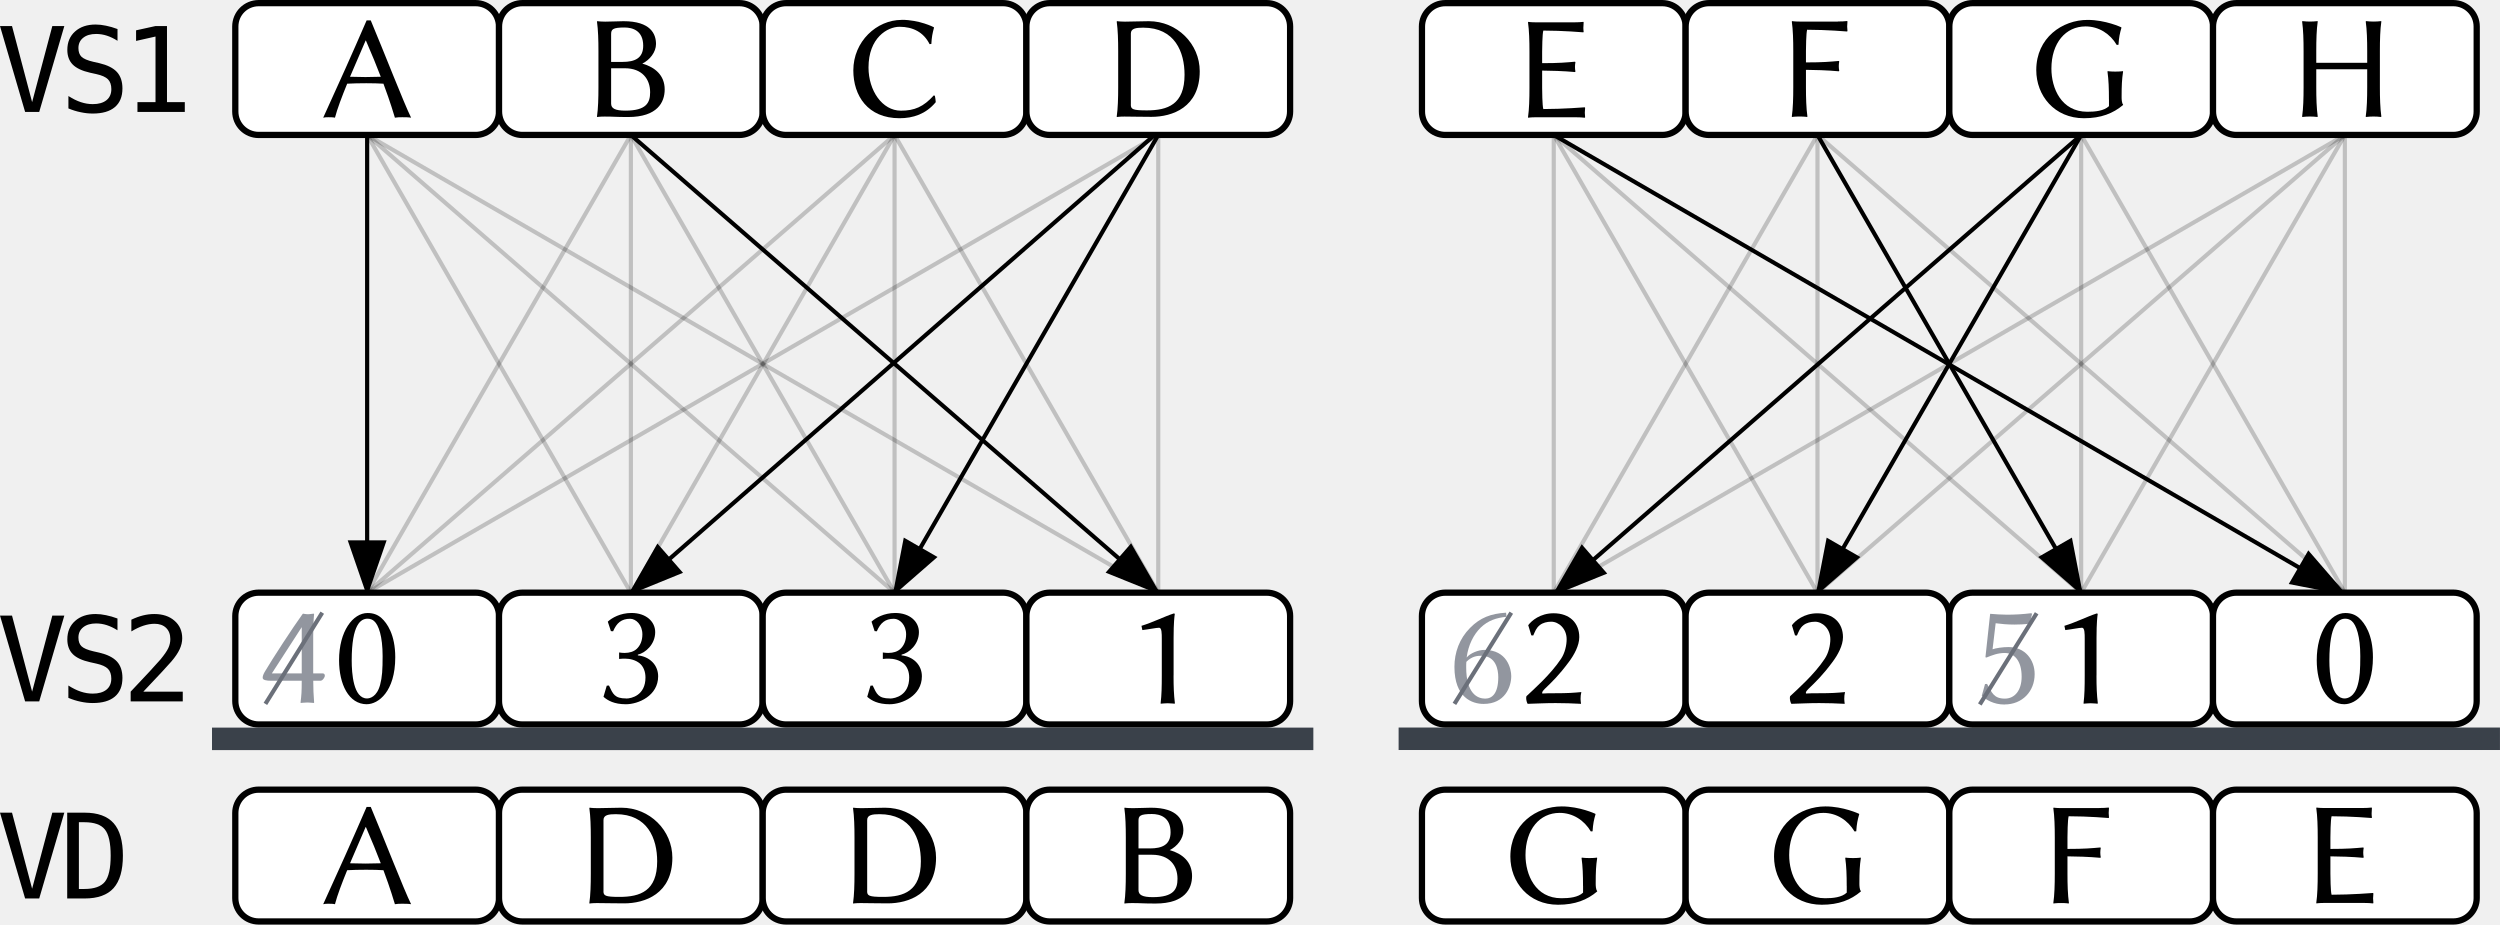
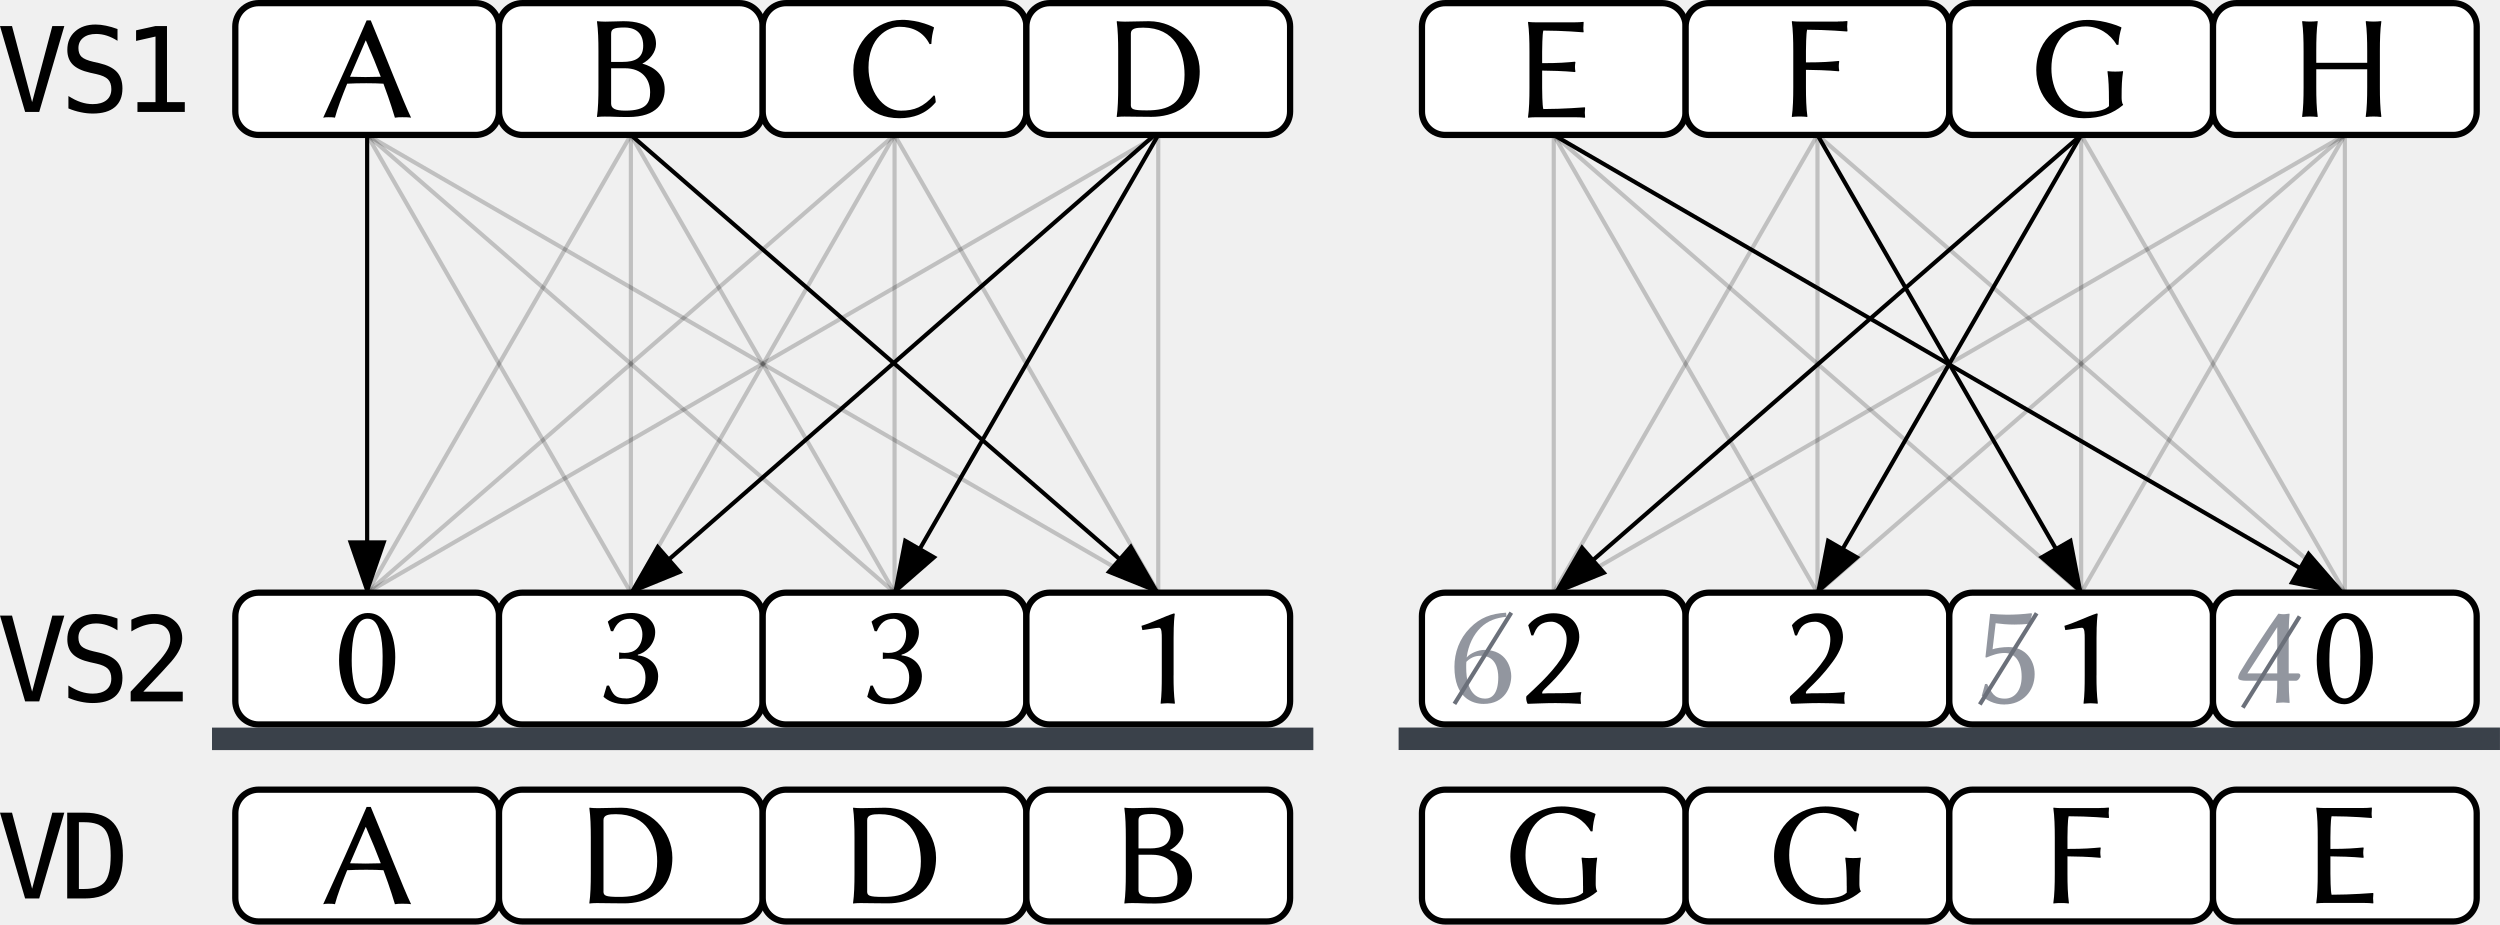
<svg xmlns="http://www.w3.org/2000/svg" width="59.929mm" height="22.165mm" viewBox="0 0 59.929 22.165" version="1.1" id="svg1" xml:space="preserve">
  <defs id="defs1" />
  <g id="g12-1" transform="translate(-69.60742,-84.53888)">
    <path id="rect325-5-0-8-3" style="fill:#ffffff;stroke:#000000;stroke-width:0.15" d="M 75.81,103.468 H 81.008 c 0.311,0 0.561,0.25 0.561,0.561 v 2.038 c 0,0.311 -0.25,0.561 -0.561,0.561 h -5.199 c -0.311,0 -0.561,-0.25 -0.561,-0.561 v -2.038 c 0,-0.311 0.25,-0.561 0.561,-0.561 z" />
    <path id="rect325-5-1-9-1-2" style="fill:#ffffff;stroke:#000000;stroke-width:0.15" d="m 82.131,103.468 h 5.199 c 0.311,0 0.561,0.25 0.561,0.561 v 2.038 c 0,0.311 -0.25,0.561 -0.561,0.561 h -5.199 c -0.311,0 -0.561,-0.25 -0.561,-0.561 v -2.038 c 0,-0.311 0.25,-0.561 0.561,-0.561 z" />
    <path id="rect325-5-1-7-4-6-1" style="fill:#ffffff;stroke:#000000;stroke-width:0.15" d="m 88.452,103.468 h 5.199 c 0.311,0 0.561,0.25 0.561,0.561 v 2.038 c 0,0.311 -0.25,0.561 -0.561,0.561 H 88.452 c -0.311,0 -0.561,-0.25 -0.561,-0.561 v -2.038 c 0,-0.311 0.25,-0.561 0.561,-0.561 z" />
    <path id="rect325-5-1-7-2-7-0-5" style="fill:#ffffff;stroke:#000000;stroke-width:0.15" d="m 94.773,103.468 h 5.199 c 0.311,0 0.561,0.25 0.561,0.561 v 2.038 c 0,0.311 -0.25,0.561 -0.561,0.561 h -5.199 c -0.311,0 -0.561,-0.25 -0.561,-0.561 v -2.038 c 0,-0.311 0.25,-0.561 0.561,-0.561 z" />
    <path style="font-size:3.528px;font-family:'Linux Biolinum';-inkscape-font-specification:'Linux Biolinum';text-align:center;text-anchor:middle;stroke-width:0.1" d="m 78.735,105.233 c -0.116,0.004 -0.265,0.007 -0.367,0.007 -0.102,0 -0.293,-0.004 -0.37,-0.007 l 0.374,-0.868 h 0.007 c 0.145,0.332 0.261,0.621 0.356,0.868 z m -0.804,0.166 c 0.088,-0.007 0.332,-0.011 0.455,-0.011 0.134,0 0.328,0.004 0.413,0.011 0.173,0.462 0.25,0.737 0.275,0.815 0.06,-0.011 0.116,-0.011 0.176,-0.011 0.06,0 0.152,0 0.212,0.011 -0.176,-0.356 -0.642,-1.559 -0.967,-2.332 h -0.099 c -0.339,0.783 -0.684,1.552 -1.041,2.332 0.042,-0.011 0.085,-0.011 0.123,-0.011 0.039,0 0.116,0 0.159,0.011 0.056,-0.215 0.166,-0.504 0.293,-0.815 z" id="text325-8-9-9" aria-label="A" />
    <path d="m 84.074,105.897 v -1.7 c 0,-0.123 0.123,-0.141 0.296,-0.141 0.762,0 0.991,0.586 0.991,1.129 0,0.713 -0.406,0.854 -0.903,0.854 -0.346,0 -0.385,-0.028 -0.385,-0.141 z m -0.152,-1.986 c -0.12,0 -0.18,-0.011 -0.18,-0.011 l -0.007,0.011 c 0.028,0.201 0.035,0.441 0.035,0.706 v 0.864 c 0,0.265 -0.007,0.515 -0.035,0.706 l 0.004,0.011 c 0,0 0.06,-0.011 0.183,-0.011 0.25,0 0.282,0.007 0.646,0.007 0.497,0 1.157,-0.226 1.157,-1.094 0,-0.656 -0.543,-1.199 -1.221,-1.199 -0.226,0 -0.356,0.011 -0.582,0.011 z" id="text326-5-89-1" style="font-size:3.528px;font-family:'Linux Biolinum';-inkscape-font-specification:'Linux Biolinum';text-align:center;text-anchor:middle;stroke-width:0.1" aria-label="D" />
    <path d="m 90.395,105.897 v -1.7 c 0,-0.123 0.123,-0.141 0.296,-0.141 0.762,0 0.991,0.586 0.991,1.129 0,0.713 -0.406,0.854 -0.903,0.854 -0.346,0 -0.385,-0.028 -0.385,-0.141 z m -0.152,-1.986 c -0.12,0 -0.18,-0.011 -0.18,-0.011 l -0.007,0.011 c 0.028,0.201 0.035,0.441 0.035,0.706 v 0.864 c 0,0.265 -0.007,0.515 -0.035,0.706 l 0.004,0.011 c 0,0 0.06,-0.011 0.183,-0.011 0.25,0 0.282,0.007 0.646,0.007 0.497,0 1.157,-0.226 1.157,-1.094 0,-0.656 -0.543,-1.199 -1.221,-1.199 -0.226,0 -0.356,0.011 -0.582,0.011 z" id="text327-20-0-9" style="font-size:3.528px;font-family:'Linux Biolinum';-inkscape-font-specification:'Linux Biolinum';text-align:center;text-anchor:middle;stroke-width:0.1" aria-label="D" />
    <path d="m 96.899,104.214 c 0,-0.116 0.035,-0.162 0.321,-0.162 0.198,0 0.448,0.078 0.448,0.437 0,0.3 -0.201,0.388 -0.494,0.388 H 96.899 Z m 0,0.815 h 0.328 c 0.413,0 0.607,0.258 0.607,0.575 0,0.247 -0.085,0.441 -0.593,0.441 -0.247,0 -0.342,-0.053 -0.342,-0.169 z m -0.152,-1.118 c -0.12,0 -0.18,-0.011 -0.18,-0.011 l -0.007,0.011 c 0.028,0.201 0.035,0.441 0.035,0.706 v 0.864 c 0,0.265 -0.007,0.515 -0.035,0.706 l 0.004,0.011 c 0,0 0.06,-0.011 0.183,-0.011 0.219,0 0.247,0.011 0.561,0.011 0.702,0 0.875,-0.356 0.875,-0.66 0,-0.339 -0.229,-0.533 -0.536,-0.621 0.18,-0.088 0.328,-0.275 0.328,-0.469 0,-0.236 -0.123,-0.547 -0.78,-0.547 -0.123,0 -0.272,0.011 -0.448,0.011 z" id="text328-6-7-0" style="font-size:3.528px;font-family:'Linux Biolinum';-inkscape-font-specification:'Linux Biolinum';text-align:center;text-anchor:middle;stroke-width:0.1" aria-label="B" />
    <path id="rect325-5-8-6-2-5" style="fill:#ffffff;stroke:#000000;stroke-width:0.15" d="m 104.255,103.468 h 5.199 c 0.311,0 0.561,0.25 0.561,0.561 v 2.038 c 0,0.311 -0.25,0.561 -0.561,0.561 h -5.199 c -0.311,0 -0.561,-0.25 -0.561,-0.561 v -2.038 c 0,-0.311 0.25,-0.561 0.561,-0.561 z" />
    <path id="rect325-5-1-6-1-1-8" style="fill:#ffffff;stroke:#000000;stroke-width:0.15" d="m 110.576,103.468 h 5.199 c 0.311,0 0.561,0.25 0.561,0.561 v 2.038 c 0,0.311 -0.25,0.561 -0.561,0.561 h -5.199 c -0.311,0 -0.561,-0.25 -0.561,-0.561 v -2.038 c 0,-0.311 0.25,-0.561 0.561,-0.561 z" />
    <path id="rect325-5-1-7-5-89-4-7" style="fill:#ffffff;stroke:#000000;stroke-width:0.15" d="m 116.897,103.468 h 5.199 c 0.311,0 0.561,0.25 0.561,0.561 v 2.038 c 0,0.311 -0.25,0.561 -0.561,0.561 h -5.199 c -0.311,0 -0.561,-0.25 -0.561,-0.561 v -2.038 c 0,-0.311 0.25,-0.561 0.561,-0.561 z" />
    <path id="rect325-5-1-7-2-0-84-8-0" style="fill:#ffffff;stroke:#000000;stroke-width:0.15" d="m 123.218,103.468 h 5.199 c 0.311,0 0.561,0.25 0.561,0.561 v 2.038 c 0,0.311 -0.25,0.561 -0.561,0.561 h -5.199 c -0.311,0 -0.561,-0.25 -0.561,-0.561 v -2.038 c 0,-0.311 0.25,-0.561 0.561,-0.561 z" />
    <path style="font-size:3.528px;font-family:'Linux Biolinum';-inkscape-font-specification:'Linux Biolinum';text-align:center;text-anchor:middle;stroke-width:0.1" d="m 107.556,105.778 v 0.159 c -0.12,0.113 -0.328,0.134 -0.519,0.134 -0.628,0 -0.861,-0.568 -0.861,-1.034 0,-0.617 0.342,-1.012 0.818,-1.012 0.318,0 0.589,0.176 0.748,0.445 l 0.042,-0.004 c 0.011,-0.18 0.032,-0.275 0.071,-0.409 l -0.007,-0.011 c 0,0 -0.374,-0.176 -0.804,-0.176 -0.607,0 -1.231,0.427 -1.231,1.203 0,0.61 0.434,1.154 1.143,1.154 0.409,0 0.699,-0.116 0.938,-0.318 v -0.011 c -0.032,-0.035 -0.035,-0.131 -0.035,-0.169 v -0.021 c 0,-0.265 0.007,-0.413 0.035,-0.6 l -0.004,-0.011 c 0,0 -0.06,0.011 -0.183,0.011 -0.12,0 -0.18,-0.011 -0.18,-0.011 l -0.007,0.011 c 0.028,0.201 0.035,0.406 0.035,0.67 z" id="text325-2-1-6-4" aria-label="G" />
    <path d="m 113.877,105.778 v 0.159 c -0.12,0.113 -0.328,0.134 -0.519,0.134 -0.628,0 -0.861,-0.568 -0.861,-1.034 0,-0.617 0.342,-1.012 0.818,-1.012 0.318,0 0.589,0.176 0.748,0.445 l 0.042,-0.004 c 0.011,-0.18 0.032,-0.275 0.071,-0.409 l -0.007,-0.011 c 0,0 -0.374,-0.176 -0.804,-0.176 -0.607,0 -1.231,0.427 -1.231,1.203 0,0.61 0.434,1.154 1.143,1.154 0.409,0 0.699,-0.116 0.938,-0.318 v -0.011 c -0.032,-0.035 -0.035,-0.131 -0.035,-0.169 v -0.021 c 0,-0.265 0.007,-0.413 0.035,-0.6 l -0.004,-0.011 c 0,0 -0.06,0.011 -0.183,0.011 -0.12,0 -0.18,-0.011 -0.18,-0.011 l -0.007,0.011 c 0.028,0.201 0.035,0.406 0.035,0.67 z" id="text326-6-3-6-0" style="font-size:3.528px;font-family:'Linux Biolinum';-inkscape-font-specification:'Linux Biolinum';text-align:center;text-anchor:middle;stroke-width:0.1" aria-label="G" />
    <path d="m 119.933,103.91 h -0.917 c -0.12,0 -0.18,-0.011 -0.18,-0.011 l -0.007,0.011 c 0.028,0.201 0.035,0.441 0.035,0.706 v 0.864 c 0,0.265 -0.007,0.515 -0.035,0.706 l 0.004,0.011 c 0,0 0.06,-0.011 0.183,-0.011 0.12,0 0.18,0.011 0.18,0.011 l 0.007,-0.011 c -0.028,-0.201 -0.035,-0.441 -0.035,-0.706 v -0.413 c 0.169,0 0.543,0.011 0.787,0.035 l 0.011,-0.011 c -0.007,-0.032 -0.011,-0.081 -0.011,-0.113 0,-0.032 0.004,-0.081 0.011,-0.113 l -0.011,-0.011 c -0.208,0.018 -0.37,0.035 -0.787,0.035 v -0.275 c 0,-0.06 0.004,-0.423 0.028,-0.508 0.473,0 0.96,0.042 0.96,0.042 l 0.007,-0.014 c -0.004,-0.028 -0.007,-0.074 -0.007,-0.106 0,-0.028 0.004,-0.071 0.007,-0.12 l -0.007,-0.011 c -0.056,0.007 -0.138,0.011 -0.222,0.011 z" id="text327-2-8-9-2" style="font-size:3.528px;font-family:'Linux Biolinum';-inkscape-font-specification:'Linux Biolinum';text-align:center;text-anchor:middle;stroke-width:0.1" aria-label="F" />
    <path style="font-size:3.528px;font-family:'Linux Biolinum';-inkscape-font-specification:'Linux Biolinum';text-align:center;text-anchor:middle;stroke-width:0.1" d="m 125.471,105.48 v -0.413 c 0.169,0 0.543,0.011 0.787,0.035 l 0.011,-0.011 c -0.007,-0.032 -0.011,-0.081 -0.011,-0.113 0,-0.032 0.004,-0.081 0.011,-0.113 l -0.011,-0.011 c -0.208,0.018 -0.37,0.035 -0.787,0.035 v -0.275 c 0,-0.06 0.004,-0.423 0.028,-0.508 0.473,0 0.96,0.042 0.96,0.042 l 0.007,-0.014 c -0.004,-0.028 -0.007,-0.06 -0.007,-0.092 0,-0.028 0.004,-0.085 0.007,-0.134 l -0.007,-0.011 c -0.056,0.007 -0.138,0.011 -0.212,0.011 h -0.928 c -0.12,0 -0.18,-0.011 -0.18,-0.011 l -0.007,0.011 c 0.028,0.201 0.035,0.441 0.035,0.706 v 0.864 c 0,0.265 -0.007,0.515 -0.035,0.706 l 0.004,0.011 c 0,0 0.06,-0.011 0.183,-0.011 h 0.963 c 0.074,0 0.155,0.004 0.212,0.011 l 0.007,-0.011 c -0.004,-0.049 -0.007,-0.074 -0.007,-0.109 0,-0.035 0.004,-0.088 0.007,-0.116 l -0.007,-0.014 c 0,0 -0.522,0.042 -0.995,0.042 -0.025,-0.085 -0.028,-0.448 -0.028,-0.508 z" id="text328-8-0-3-6" aria-label="E" />
  </g>
  <path d="m 8.801,3.236 6.321,10.971" stroke="#000000" fill="none" id="path476-0" style="stroke:#000000;stroke-width:0.1;stroke-dasharray:none;stroke-opacity:0.2" />
  <path d="M 15.123,3.236 V 14.207" stroke="#000000" fill="none" id="path477-4" style="stroke:#000000;stroke-width:0.1;stroke-dasharray:none;stroke-opacity:0.2" />
  <path d="M 27.765,3.236 8.801,14.207" stroke="#000000" fill="none" id="path479-2" style="stroke:#000000;stroke-width:0.1;stroke-dasharray:none;stroke-opacity:0.2" />
  <path d="M 21.444,3.236 8.801,14.207" stroke="#000000" fill="none" id="path480-2" style="stroke:#000000;stroke-width:0.1;stroke-dasharray:none;stroke-opacity:0.2" />
  <path d="M 15.123,3.236 8.801,14.207" stroke="#000000" fill="none" id="path481-2" style="stroke:#000000;stroke-width:0.1;stroke-dasharray:none;stroke-opacity:0.2" />
  <path d="M 8.801,3.236 21.444,14.207" stroke="#000000" fill="none" id="path482-0" style="stroke:#000000;stroke-width:0.1;stroke-dasharray:none;stroke-opacity:0.2" />
  <path d="m 15.123,3.236 6.321,10.971" stroke="#000000" fill="none" id="path483-5" style="stroke:#000000;stroke-width:0.1;stroke-dasharray:none;stroke-opacity:0.2" />
  <path d="M 21.444,3.236 V 14.207" stroke="#000000" fill="none" id="path484-5" style="stroke:#000000;stroke-width:0.1;stroke-dasharray:none;stroke-opacity:0.2" />
  <path d="M 21.444,3.236 15.132,14.237" stroke="#000000" fill="none" id="path484-9-2" style="stroke:#000000;stroke-width:0.1;stroke-dasharray:none;stroke-opacity:0.2" />
  <path d="m 21.444,3.236 6.321,10.971" stroke="#000000" fill="none" id="path485-9" style="stroke:#000000;stroke-width:0.1;stroke-dasharray:none;stroke-opacity:0.2" />
  <path d="M 27.765,3.236 V 14.207" stroke="#000000" fill="none" id="path486-0" style="stroke:#000000;stroke-width:0.1;stroke-dasharray:none;stroke-opacity:0.2" />
  <path d="M 37.246,3.236 V 14.207" stroke="#000000" fill="none" id="path488-2" style="stroke:#000000;stroke-width:0.1;stroke-dasharray:none;stroke-opacity:0.2" />
  <path d="m 37.246,3.236 6.321,10.971" stroke="#000000" fill="none" id="path489-8" style="stroke:#000000;stroke-width:0.1;stroke-dasharray:none;stroke-opacity:0.2" />
  <path d="M 43.568,3.236 V 14.207" stroke="#000000" fill="none" id="path492-3" style="stroke:#000000;stroke-width:0.1;stroke-dasharray:none;stroke-opacity:0.2" />
  <path d="m 43.568,3.236 -6.321,10.971" stroke="#000000" fill="none" id="path493-8" style="stroke:#000000;stroke-width:0.1;stroke-dasharray:none;stroke-opacity:0.2" />
  <path d="M 49.889,3.236 V 14.207" stroke="#000000" fill="none" id="path494-0" style="stroke:#000000;stroke-width:0.1;stroke-dasharray:none;stroke-opacity:0.2" />
  <path d="m 49.889,3.236 6.321,10.971" stroke="#000000" fill="none" id="path495-4" style="stroke:#000000;stroke-width:0.1;stroke-dasharray:none;stroke-opacity:0.2" />
  <path d="M 56.21,3.236 V 14.207" stroke="#000000" fill="none" id="path496-0" style="stroke:#000000;stroke-width:0.1;stroke-dasharray:none;stroke-opacity:0.2" />
  <path d="m 56.21,3.236 -6.321,10.971" stroke="#000000" fill="none" id="path497-9" style="stroke:#000000;stroke-width:0.1;stroke-dasharray:none;stroke-opacity:0.2" />
  <path d="M 8.801,3.236 27.765,14.207" stroke="#000000" fill="none" id="path487-1" style="stroke:#000000;stroke-width:0.1;stroke-dasharray:none;stroke-opacity:0.2" />
  <path d="m 37.246,3.236 12.642,10.971" stroke="#000000" fill="none" id="path490-9" style="stroke:#000000;stroke-width:0.1;stroke-dasharray:none;stroke-opacity:0.2" />
  <path d="m 43.568,3.236 12.642,10.971" stroke="#000000" fill="none" id="path491-6" style="stroke:#000000;stroke-width:0.1;stroke-dasharray:none;stroke-opacity:0.2" />
  <path d="m 56.21,3.236 -12.642,10.971" stroke="#000000" fill="none" id="path498-2" style="stroke:#000000;stroke-width:0.1;stroke-dasharray:none;stroke-opacity:0.2" />
  <path d="m 56.21,3.236 -18.963,10.971" stroke="#000000" fill="none" id="path499-5" style="stroke:#000000;stroke-width:0.1;stroke-dasharray:none;stroke-opacity:0.2" />
  <path style="font-size:2.822px;line-height:1;font-family:monospace;-inkscape-font-specification:monospace;letter-spacing:-0.198px;stroke-width:0.3;stroke-linejoin:round;stroke-dashoffset:3.711" d="M 0.77,16.58 1.254,14.757 h 0.288 L 0.94,16.814 H 0.602 L 9e-6,14.757 H 0.288 Z m 2.046,-1.753 v 0.282 q -0.127,-0.081 -0.255,-0.123 -0.127,-0.041 -0.256,-0.041 -0.197,0 -0.311,0.092 -0.114,0.091 -0.114,0.247 0,0.136 0.074,0.208 0.076,0.072 0.281,0.12 l 0.146,0.033 q 0.289,0.068 0.422,0.212 0.132,0.145 0.132,0.394 0,0.294 -0.182,0.448 -0.182,0.154 -0.529,0.154 -0.145,0 -0.291,-0.032 -0.146,-0.03 -0.294,-0.092 v -0.296 q 0.158,0.101 0.299,0.147 0.142,0.047 0.285,0.047 0.211,0 0.328,-0.094 0.117,-0.095 0.117,-0.265 0,-0.154 -0.081,-0.236 -0.08,-0.081 -0.28,-0.125 L 2.159,15.874 Q 1.873,15.81 1.743,15.679 1.614,15.548 1.614,15.327 q 0,-0.276 0.185,-0.441 0.186,-0.167 0.493,-0.167 0.119,0 0.249,0.028 0.131,0.026 0.276,0.08 z m 0.62,1.753 h 0.945 v 0.234 H 3.132 v -0.234 q 0.258,-0.271 0.451,-0.48 0.193,-0.208 0.266,-0.294 0.138,-0.168 0.186,-0.271 0.048,-0.105 0.048,-0.214 0,-0.172 -0.102,-0.27 -0.101,-0.098 -0.277,-0.098 -0.125,0 -0.263,0.045 -0.138,0.045 -0.292,0.138 v -0.281 q 0.142,-0.068 0.278,-0.102 0.138,-0.034 0.271,-0.034 0.302,0 0.485,0.161 0.185,0.16 0.185,0.42 0,0.132 -0.062,0.265 -0.061,0.132 -0.198,0.292 -0.077,0.09 -0.225,0.248 -0.146,0.158 -0.446,0.474 z" id="text3-0-6-4" aria-label="VS2" />
  <path d="m 0.77,21.304 0.484,-1.823 h 0.288 L 0.94,21.538 H 0.602 L 9e-6,19.481 H 0.288 Z m 1.253,0.006 q 0.351,0 0.491,-0.172 0.139,-0.174 0.139,-0.626 0,-0.456 -0.139,-0.628 Q 2.376,19.71 2.023,19.71 H 1.891 v 1.6 z m 0.005,-1.829 q 0.471,0 0.695,0.251 0.223,0.251 0.223,0.78 0,0.526 -0.223,0.777 -0.223,0.249 -0.695,0.249 H 1.611 v -2.057 z" id="text4-8-0-9" style="font-size:2.822px;line-height:1;font-family:monospace;-inkscape-font-specification:monospace;letter-spacing:-0.198px;stroke-width:0.3;stroke-linejoin:round;stroke-dashoffset:3.711" aria-label="VD" />
  <path d="M 8.801,3.236 V 14.207" stroke="#000000" fill="none" id="path38-9-5-5-7-17-3" style="stroke:#000000;stroke-width:0.1;stroke-dasharray:none;stroke-opacity:1" />
  <path style="fill:#000000;fill-opacity:1;stroke:none;stroke-width:0.3;stroke-linejoin:round;stroke-dashoffset:3.711;stroke-opacity:1" d="m 8.335,12.952 h 0.933 l -0.437,1.267 h -0.059 z" id="path3-27-6" />
  <path d="M 15.123,3.236 27.755,14.198" stroke="#000000" fill="none" id="path38-9-5-5-7-22-2-0" style="stroke:#000000;stroke-width:0.1;stroke-dasharray:none;stroke-opacity:1" />
  <path style="fill:#000000;fill-opacity:1;stroke:none;stroke-width:0.3;stroke-linejoin:round;stroke-dashoffset:3.711;stroke-opacity:1" d="m 26.503,13.727 0.612,-0.704 0.67,1.161 -0.039,0.045 z" id="path3-8-26-5" />
  <path d="M 27.765,3.236 21.444,14.207" stroke="#000000" fill="none" id="path38-9-5-5-7-2-1-0" style="stroke:#000000;stroke-width:0.1;stroke-dasharray:none;stroke-opacity:1" />
  <path style="fill:#000000;fill-opacity:1;stroke:none;stroke-width:0.3;stroke-linejoin:round;stroke-dashoffset:3.711;stroke-opacity:1" d="m 21.665,12.887 0.808,0.465 -1.01,0.881 -0.052,-0.03 z" id="path3-3-0-2" />
  <path d="M 27.747,3.175 15.123,14.207" stroke="#000000" fill="none" id="path38-9-5-5-7-8-6-9" style="stroke:#000000;stroke-width:0.1;stroke-dasharray:none;stroke-opacity:1" />
  <path style="fill:#000000;fill-opacity:1;stroke:none;stroke-width:0.3;stroke-linejoin:round;stroke-dashoffset:3.711;stroke-opacity:1" d="m 15.759,13.029 0.614,0.702 -1.241,0.506 -0.039,-0.045 z" id="path3-7-1-4" />
  <g id="g10-3" transform="translate(-69.60742,-84.53888)">
    <path id="rect325-5-86-5" style="fill:#ffffff;stroke:#000000;stroke-width:0.15" d="M 75.81,84.614 H 81.008 c 0.311,0 0.561,0.25 0.561,0.561 v 2.038 c 0,0.311 -0.25,0.561 -0.561,0.561 h -5.199 c -0.311,0 -0.561,-0.25 -0.561,-0.561 V 85.175 c 0,-0.311 0.25,-0.561 0.561,-0.561 z" />
    <path id="rect325-5-1-98-1" style="fill:#ffffff;stroke:#000000;stroke-width:0.15" d="m 82.131,84.614 h 5.199 c 0.311,0 0.561,0.25 0.561,0.561 v 2.038 c 0,0.311 -0.25,0.561 -0.561,0.561 h -5.199 c -0.311,0 -0.561,-0.25 -0.561,-0.561 V 85.175 c 0,-0.311 0.25,-0.561 0.561,-0.561 z" />
    <path id="rect325-5-1-7-6-7" style="fill:#ffffff;stroke:#000000;stroke-width:0.15" d="m 88.452,84.614 h 5.199 c 0.311,0 0.561,0.25 0.561,0.561 v 2.038 c 0,0.311 -0.25,0.561 -0.561,0.561 H 88.452 c -0.311,0 -0.561,-0.25 -0.561,-0.561 V 85.175 c 0,-0.311 0.25,-0.561 0.561,-0.561 z" />
    <path id="rect325-5-1-7-2-6-4" style="fill:#ffffff;stroke:#000000;stroke-width:0.15" d="m 94.773,84.614 h 5.199 c 0.311,0 0.561,0.25 0.561,0.561 v 2.038 c 0,0.311 -0.25,0.561 -0.561,0.561 h -5.199 c -0.311,0 -0.561,-0.25 -0.561,-0.561 V 85.175 c 0,-0.311 0.25,-0.561 0.561,-0.561 z" />
    <path id="rect325-5-8-0-3" style="fill:#ffffff;stroke:#000000;stroke-width:0.15" d="m 104.255,84.614 h 5.199 c 0.311,0 0.561,0.25 0.561,0.561 v 2.038 c 0,0.311 -0.25,0.561 -0.561,0.561 h -5.199 c -0.311,0 -0.561,-0.25 -0.561,-0.561 V 85.175 c 0,-0.311 0.25,-0.561 0.561,-0.561 z" />
    <path id="rect325-5-1-6-2-1" style="fill:#ffffff;stroke:#000000;stroke-width:0.15" d="m 110.576,84.614 h 5.199 c 0.311,0 0.561,0.25 0.561,0.561 v 2.038 c 0,0.311 -0.25,0.561 -0.561,0.561 h -5.199 c -0.311,0 -0.561,-0.25 -0.561,-0.561 V 85.175 c 0,-0.311 0.25,-0.561 0.561,-0.561 z" />
    <path id="rect325-5-1-7-5-0-4" style="fill:#ffffff;stroke:#000000;stroke-width:0.15" d="m 116.897,84.614 h 5.199 c 0.311,0 0.561,0.25 0.561,0.561 v 2.038 c 0,0.311 -0.25,0.561 -0.561,0.561 h -5.199 c -0.311,0 -0.561,-0.25 -0.561,-0.561 V 85.175 c 0,-0.311 0.25,-0.561 0.561,-0.561 z" />
    <path id="rect325-5-1-7-2-0-89-6" style="fill:#ffffff;stroke:#000000;stroke-width:0.15" d="m 123.218,84.614 h 5.199 c 0.311,0 0.561,0.25 0.561,0.561 v 2.038 c 0,0.311 -0.25,0.561 -0.561,0.561 h -5.199 c -0.311,0 -0.561,-0.25 -0.561,-0.561 V 85.175 c 0,-0.311 0.25,-0.561 0.561,-0.561 z" />
    <path style="font-size:3.528px;font-family:'Linux Biolinum';-inkscape-font-specification:'Linux Biolinum';text-align:center;text-anchor:middle;stroke-width:0.1" d="m 106.575,86.644 v -0.413 c 0.169,0 0.543,0.011 0.787,0.035 l 0.011,-0.011 c -0.007,-0.032 -0.011,-0.081 -0.011,-0.113 0,-0.032 0.004,-0.081 0.011,-0.113 l -0.011,-0.011 c -0.208,0.018 -0.37,0.035 -0.787,0.035 V 85.78 c 0,-0.06 0.004,-0.423 0.028,-0.508 0.473,0 0.96,0.042 0.96,0.042 l 0.007,-0.014 c -0.004,-0.028 -0.007,-0.06 -0.007,-0.092 0,-0.028 0.004,-0.085 0.007,-0.134 l -0.007,-0.011 c -0.056,0.007 -0.138,0.011 -0.212,0.011 h -0.928 c -0.12,0 -0.18,-0.011 -0.18,-0.011 l -0.007,0.011 c 0.028,0.201 0.035,0.441 0.035,0.706 v 0.864 c 0,0.265 -0.007,0.515 -0.035,0.706 l 0.004,0.011 c 0,0 0.06,-0.011 0.183,-0.011 h 0.963 c 0.074,0 0.155,0.004 0.212,0.011 l 0.007,-0.011 c -0.004,-0.049 -0.007,-0.074 -0.007,-0.109 0,-0.035 0.004,-0.088 0.007,-0.116 l -0.007,-0.014 c 0,0 -0.522,0.042 -0.995,0.042 -0.025,-0.085 -0.028,-0.448 -0.028,-0.508 z" id="text325-2-28-9" aria-label="E" />
    <path d="m 113.664,85.056 h -0.917 c -0.12,0 -0.18,-0.011 -0.18,-0.011 l -0.007,0.011 c 0.028,0.201 0.035,0.441 0.035,0.706 v 0.864 c 0,0.265 -0.007,0.515 -0.035,0.706 l 0.004,0.011 c 0,0 0.06,-0.011 0.183,-0.011 0.12,0 0.18,0.011 0.18,0.011 l 0.007,-0.011 c -0.028,-0.201 -0.035,-0.441 -0.035,-0.706 v -0.413 c 0.169,0 0.543,0.011 0.787,0.035 l 0.011,-0.011 c -0.007,-0.032 -0.011,-0.081 -0.011,-0.113 0,-0.032 0.004,-0.081 0.011,-0.113 l -0.011,-0.011 c -0.208,0.018 -0.37,0.035 -0.787,0.035 v -0.275 c 0,-0.06 0.004,-0.423 0.028,-0.508 0.473,0 0.96,0.042 0.96,0.042 l 0.007,-0.014 c -0.004,-0.028 -0.007,-0.074 -0.007,-0.106 0,-0.028 0.004,-0.071 0.007,-0.12 l -0.007,-0.011 c -0.056,0.007 -0.138,0.011 -0.222,0.011 z" id="text326-6-05-2" style="font-size:3.528px;font-family:'Linux Biolinum';-inkscape-font-specification:'Linux Biolinum';text-align:center;text-anchor:middle;stroke-width:0.1" aria-label="F" />
    <path d="m 120.163,86.925 v 0.159 c -0.12,0.113 -0.328,0.134 -0.519,0.134 -0.628,0 -0.861,-0.568 -0.861,-1.034 0,-0.617 0.342,-1.012 0.818,-1.012 0.318,0 0.589,0.176 0.748,0.444 l 0.042,-0.004 c 0.011,-0.18 0.032,-0.275 0.071,-0.409 l -0.007,-0.011 c 0,0 -0.374,-0.176 -0.804,-0.176 -0.607,0 -1.231,0.427 -1.231,1.203 0,0.61 0.434,1.154 1.143,1.154 0.409,0 0.699,-0.116 0.938,-0.317 v -0.011 c -0.032,-0.035 -0.035,-0.131 -0.035,-0.169 v -0.021 c 0,-0.265 0.007,-0.413 0.035,-0.6 l -0.004,-0.011 c 0,0 -0.06,0.011 -0.183,0.011 -0.12,0 -0.18,-0.011 -0.18,-0.011 l -0.007,0.011 c 0.028,0.201 0.035,0.406 0.035,0.67 z" id="text327-2-2-6" style="font-size:3.528px;font-family:'Linux Biolinum';-inkscape-font-specification:'Linux Biolinum';text-align:center;text-anchor:middle;stroke-width:0.1" aria-label="G" />
    <path style="font-size:3.528px;font-family:'Linux Biolinum';-inkscape-font-specification:'Linux Biolinum';text-align:center;text-anchor:middle;stroke-width:0.1" d="m 126.353,85.762 v 0.282 h -1.221 v -0.282 c 0,-0.265 0.007,-0.519 0.035,-0.706 l -0.004,-0.011 c -0.042,0.007 -0.141,0.011 -0.183,0.011 -0.042,0 -0.138,-0.004 -0.18,-0.011 l -0.007,0.011 c 0.028,0.201 0.035,0.441 0.035,0.706 v 0.864 c 0,0.265 -0.007,0.515 -0.035,0.706 l 0.004,0.011 c 0.042,-0.007 0.141,-0.011 0.183,-0.011 0.042,0 0.138,0.004 0.18,0.011 l 0.007,-0.011 c -0.028,-0.201 -0.035,-0.441 -0.035,-0.706 v -0.427 h 1.221 v 0.427 c 0,0.265 -0.007,0.515 -0.035,0.706 l 0.004,0.011 c 0.042,-0.007 0.141,-0.011 0.183,-0.011 0.042,0 0.138,0.004 0.18,0.011 l 0.007,-0.011 c -0.028,-0.201 -0.035,-0.441 -0.035,-0.706 v -0.864 c 0,-0.265 0.007,-0.519 0.035,-0.706 l -0.004,-0.011 c -0.042,0.007 -0.141,0.011 -0.183,0.011 -0.042,0 -0.138,-0.004 -0.18,-0.011 l -0.007,0.011 c 0.028,0.201 0.035,0.441 0.035,0.706 z" id="text328-8-6-1" aria-label="H" />
    <path style="font-size:3.528px;font-family:'Linux Biolinum';-inkscape-font-specification:'Linux Biolinum';text-align:center;text-anchor:middle;stroke-width:0.1" d="m 78.735,86.379 c -0.116,0.004 -0.265,0.007 -0.367,0.007 -0.102,0 -0.293,-0.004 -0.37,-0.007 l 0.374,-0.868 h 0.007 c 0.145,0.332 0.261,0.621 0.356,0.868 z m -0.804,0.166 c 0.088,-0.007 0.332,-0.011 0.455,-0.011 0.134,0 0.328,0.004 0.413,0.011 0.173,0.462 0.25,0.737 0.275,0.815 0.06,-0.011 0.116,-0.011 0.176,-0.011 0.06,0 0.152,0 0.212,0.011 -0.176,-0.356 -0.642,-1.559 -0.967,-2.332 h -0.099 c -0.339,0.783 -0.684,1.552 -1.041,2.332 0.042,-0.011 0.085,-0.011 0.123,-0.011 0.039,0 0.116,0 0.159,0.011 0.056,-0.215 0.166,-0.504 0.293,-0.815 z" id="text325-6-8-8" aria-label="A" />
    <path d="m 84.257,85.36 c 0,-0.116 0.035,-0.162 0.321,-0.162 0.198,0 0.448,0.078 0.448,0.437 0,0.3 -0.201,0.388 -0.494,0.388 h -0.275 z m 0,0.815 h 0.328 c 0.413,0 0.607,0.258 0.607,0.575 0,0.247 -0.085,0.441 -0.593,0.441 -0.247,0 -0.342,-0.053 -0.342,-0.169 z m -0.152,-1.118 c -0.12,0 -0.18,-0.011 -0.18,-0.011 l -0.007,0.011 c 0.028,0.201 0.035,0.441 0.035,0.706 v 0.864 c 0,0.265 -0.007,0.515 -0.035,0.706 l 0.004,0.011 c 0,0 0.06,-0.011 0.183,-0.011 0.219,0 0.247,0.011 0.561,0.011 0.702,0 0.875,-0.356 0.875,-0.66 0,-0.339 -0.229,-0.533 -0.536,-0.621 0.18,-0.088 0.328,-0.275 0.328,-0.469 0,-0.236 -0.123,-0.547 -0.78,-0.547 -0.123,0 -0.272,0.011 -0.448,0.011 z" id="text326-8-4-9" style="font-size:3.528px;font-family:'Linux Biolinum';-inkscape-font-specification:'Linux Biolinum';text-align:center;text-anchor:middle;stroke-width:0.1" aria-label="B" />
    <path d="m 91.22,85.016 c -0.596,0 -1.157,0.515 -1.157,1.21 0,0.61 0.349,1.147 1.108,1.147 0.325,0 0.631,-0.099 0.868,-0.385 -0.004,-0.042 -0.011,-0.12 -0.021,-0.152 l -0.025,-0.011 c -0.25,0.275 -0.462,0.367 -0.79,0.367 -0.448,0 -0.776,-0.483 -0.776,-1.034 0,-0.716 0.455,-0.977 0.744,-0.977 0.317,0 0.575,0.127 0.72,0.416 l 0.042,-0.004 c 0.011,-0.18 0.025,-0.24 0.064,-0.392 l -0.007,-0.011 c 0,0 -0.339,-0.176 -0.769,-0.176 z" id="text327-3-14-8" style="font-size:3.528px;font-family:'Linux Biolinum';-inkscape-font-specification:'Linux Biolinum';text-align:center;text-anchor:middle;stroke-width:0.1" aria-label="C" />
    <path d="m 96.716,87.043 v -1.7 c 0,-0.123 0.123,-0.141 0.296,-0.141 0.762,0 0.991,0.586 0.991,1.129 0,0.713 -0.406,0.854 -0.903,0.854 -0.346,0 -0.385,-0.028 -0.385,-0.141 z m -0.152,-1.986 c -0.12,0 -0.18,-0.011 -0.18,-0.011 l -0.007,0.011 c 0.028,0.201 0.035,0.441 0.035,0.706 v 0.864 c 0,0.265 -0.007,0.515 -0.035,0.706 l 0.004,0.011 c 0,0 0.06,-0.011 0.183,-0.011 0.25,0 0.282,0.007 0.646,0.007 0.497,0 1.157,-0.226 1.157,-1.094 0,-0.656 -0.543,-1.199 -1.221,-1.199 -0.226,0 -0.356,0.011 -0.582,0.011 z" id="text328-4-2-8" style="font-size:3.528px;font-family:'Linux Biolinum';-inkscape-font-specification:'Linux Biolinum';text-align:center;text-anchor:middle;stroke-width:0.1" aria-label="D" />
  </g>
  <path d="m 49.889,3.236 -6.322,10.972" stroke="#000000" fill="none" id="path38-9-5-5-7-3-3-0-8" style="stroke:#000000;stroke-width:0.1;stroke-dasharray:none;stroke-opacity:1" />
  <path style="fill:#000000;fill-opacity:1;stroke:none;stroke-width:0.3;stroke-linejoin:round;stroke-dashoffset:3.711;stroke-opacity:1" d="m 43.788,12.888 0.808,0.465 -1.01,0.881 -0.052,-0.03 z" id="path3-74-6-9-3" />
  <path d="M 49.889,3.236 37.275,14.22" stroke="#000000" fill="none" id="path38-9-5-5-7-3-9-6-8" style="stroke:#000000;stroke-width:0.1;stroke-dasharray:none;stroke-opacity:1" />
  <path style="fill:#000000;fill-opacity:1;stroke:none;stroke-width:0.3;stroke-linejoin:round;stroke-dashoffset:3.711;stroke-opacity:1" d="m 37.916,13.046 0.612,0.704 -1.243,0.502 -0.039,-0.045 z" id="path3-74-7-3-3" />
  <path d="m 43.568,3.236 6.321,10.971" stroke="#000000" fill="none" id="path38-9-5-5-7-3-94-8-3" style="stroke:#000000;stroke-width:0.1;stroke-dasharray:none;stroke-opacity:1" />
  <path d="m 37.246,3.236 18.937,10.99" stroke="#000000" fill="none" id="path38-9-5-5-7-3-39-5-3" style="stroke:#000000;stroke-width:0.1;stroke-dasharray:none;stroke-opacity:1" />
  <path style="fill:#000000;fill-opacity:1;stroke:none;stroke-width:0.3;stroke-linejoin:round;stroke-dashoffset:3.711;stroke-opacity:1" d="m 54.865,14 0.468,-0.807 0.877,1.013 -0.03,0.051 z" id="path3-74-0-6-8" />
  <path style="fill:#000000;fill-opacity:1;stroke:none;stroke-width:0.3;stroke-linejoin:round;stroke-dashoffset:3.711;stroke-opacity:1" d="m 48.859,13.352 0.808,-0.465 0.254,1.316 -0.052,0.03 z" id="path3-74-8-1-0" />
  <path id="rect325-5-8-3-34-7" style="fill:#ffffff;stroke:#000000;stroke-width:0.15" d="m 6.202,14.207 h 5.199 c 0.311,0 0.561,0.25 0.561,0.561 V 16.806 c 0,0.311 -0.25,0.561 -0.561,0.561 H 6.202 c -0.311,0 -0.561,-0.25 -0.561,-0.561 v -2.038 c 0,-0.311 0.25,-0.561 0.561,-0.561 z" />
  <path id="rect325-5-1-6-7-1-6" style="fill:#ffffff;stroke:#000000;stroke-width:0.15" d="m 12.523,14.207 h 5.199 c 0.311,0 0.561,0.25 0.561,0.561 V 16.806 c 0,0.311 -0.25,0.561 -0.561,0.561 h -5.199 c -0.311,0 -0.561,-0.25 -0.561,-0.561 v -2.038 c 0,-0.311 0.25,-0.561 0.561,-0.561 z" />
  <path id="rect325-5-1-7-5-8-5-8" style="fill:#ffffff;stroke:#000000;stroke-width:0.15" d="m 18.844,14.207 h 5.199 c 0.311,0 0.561,0.25 0.561,0.561 V 16.806 c 0,0.311 -0.25,0.561 -0.561,0.561 h -5.199 c -0.311,0 -0.561,-0.25 -0.561,-0.561 v -2.038 c 0,-0.311 0.25,-0.561 0.561,-0.561 z" />
  <path id="rect325-5-1-7-2-0-8-23-9" style="fill:#ffffff;stroke:#000000;stroke-width:0.15" d="m 25.166,14.207 h 5.199 c 0.311,0 0.561,0.25 0.561,0.561 V 16.806 c 0,0.311 -0.25,0.561 -0.561,0.561 h -5.199 c -0.311,0 -0.561,-0.25 -0.561,-0.561 v -2.038 c 0,-0.311 0.25,-0.561 0.561,-0.561 z" />
  <path style="font-size:3.528px;font-family:'Linux Biolinum';-inkscape-font-specification:'Linux Biolinum';text-align:center;text-anchor:middle;stroke-width:0.1" d="m 8.812,14.831 c 0.06,0 0.116,0.021 0.155,0.056 0.109,0.092 0.205,0.367 0.205,0.84 0,0.325 -0.011,0.508 -0.06,0.688 -0.078,0.293 -0.25,0.328 -0.314,0.328 -0.328,0 -0.367,-0.603 -0.367,-0.91 0,-0.871 0.219,-1.002 0.381,-1.002 z m -0.018,2.05 c 0.272,0 0.681,-0.3 0.681,-1.125 0,-0.55 -0.201,-0.822 -0.328,-0.938 -0.095,-0.088 -0.208,-0.123 -0.335,-0.123 -0.353,0 -0.684,0.437 -0.684,1.132 0,0.572 0.229,1.055 0.667,1.055 z" id="text325-2-2-1-0" aria-label="0" />
  <path d="m 15.011,16.743 c -0.279,0 -0.317,-0.106 -0.413,-0.31 l -0.053,0.004 -0.078,0.265 0.011,0.011 c 0.092,0.078 0.243,0.169 0.526,0.169 0.3,0 0.773,-0.205 0.773,-0.67 0,-0.279 -0.215,-0.476 -0.487,-0.501 v -0.018 c 0.183,-0.042 0.416,-0.247 0.416,-0.54 0,-0.254 -0.219,-0.459 -0.568,-0.459 -0.272,0 -0.469,0.12 -0.557,0.198 l -0.011,0.011 0.074,0.226 0.053,0.004 c 0.085,-0.198 0.198,-0.3 0.409,-0.3 0.138,0 0.293,0.145 0.293,0.374 0,0.155 -0.053,0.268 -0.134,0.346 -0.071,0.067 -0.173,0.099 -0.293,0.099 -0.042,0 -0.081,-0.004 -0.131,-0.011 v 0.155 c 0.042,-0.007 0.116,-0.007 0.148,-0.007 0.113,0 0.247,0.032 0.346,0.113 0.092,0.078 0.138,0.201 0.138,0.339 0,0.427 -0.335,0.504 -0.462,0.504 z" id="text326-6-1-8-8" style="font-size:3.528px;font-family:'Linux Biolinum';-inkscape-font-specification:'Linux Biolinum';text-align:center;text-anchor:middle;stroke-width:0.1" aria-label="3" />
  <path d="m 21.333,16.743 c -0.279,0 -0.317,-0.106 -0.413,-0.31 l -0.053,0.004 -0.078,0.265 0.011,0.011 c 0.092,0.078 0.243,0.169 0.526,0.169 0.3,0 0.773,-0.205 0.773,-0.67 0,-0.279 -0.215,-0.476 -0.487,-0.501 v -0.018 c 0.183,-0.042 0.416,-0.247 0.416,-0.54 0,-0.254 -0.219,-0.459 -0.568,-0.459 -0.272,0 -0.469,0.12 -0.557,0.198 l -0.011,0.011 0.074,0.226 0.053,0.004 c 0.085,-0.198 0.198,-0.3 0.409,-0.3 0.138,0 0.293,0.145 0.293,0.374 0,0.155 -0.053,0.268 -0.134,0.346 -0.071,0.067 -0.173,0.099 -0.293,0.099 -0.042,0 -0.081,-0.004 -0.131,-0.011 v 0.155 c 0.042,-0.007 0.116,-0.007 0.148,-0.007 0.113,0 0.247,0.032 0.346,0.113 0.092,0.078 0.138,0.201 0.138,0.339 0,0.427 -0.335,0.504 -0.462,0.504 z" id="text327-2-5-7-9" style="font-size:3.528px;font-family:'Linux Biolinum';-inkscape-font-specification:'Linux Biolinum';text-align:center;text-anchor:middle;stroke-width:0.1" aria-label="3" />
  <path d="m 28.133,16.191 v -0.896 c 0,-0.381 0.021,-0.522 0.028,-0.571 0,-0.018 -0.011,-0.018 -0.025,-0.018 -0.229,0.074 -0.497,0.212 -0.773,0.296 l 0.021,0.102 c 0.159,-0.018 0.332,-0.056 0.402,-0.056 0.064,0 0.064,0.141 0.064,0.268 v 0.875 c 0,0.275 -0.004,0.466 -0.028,0.667 l 0.004,0.011 c 0,0 0.099,-0.011 0.162,-0.011 0.071,0 0.169,0.011 0.169,0.011 l 0.007,-0.011 c -0.025,-0.212 -0.032,-0.388 -0.032,-0.667 z" id="text328-8-8-2-3" style="font-size:3.528px;font-family:'Linux Biolinum';-inkscape-font-specification:'Linux Biolinum';text-align:center;text-anchor:middle;stroke-width:0.1" aria-label="1" />
  <path id="rect339-51-3" style="fill:#3a414a;stroke-width:0.75" d="m 5.082,17.442 h 26.401 v 0.539 H 5.082 Z" />
  <path id="rect339-3-5-7" style="fill:#3a414a;stroke-width:0.75" d="m 33.527,17.44 h 26.401 v 0.539 h -26.401 z" />
  <path id="rect325-5-8-3-4-9-3" style="fill:#ffffff;stroke:#000000;stroke-width:0.15" d="m 34.647,14.207 h 5.199 c 0.311,0 0.561,0.25 0.561,0.561 V 16.806 c 0,0.311 -0.25,0.561 -0.561,0.561 h -5.199 c -0.311,0 -0.561,-0.25 -0.561,-0.561 v -2.038 c 0,-0.311 0.25,-0.561 0.561,-0.561 z" />
  <path id="rect325-5-1-6-7-2-4-2" style="fill:#ffffff;stroke:#000000;stroke-width:0.15" d="m 40.968,14.207 h 5.199 c 0.311,0 0.561,0.25 0.561,0.561 V 16.806 c 0,0.311 -0.25,0.561 -0.561,0.561 h -5.199 c -0.311,0 -0.561,-0.25 -0.561,-0.561 v -2.038 c 0,-0.311 0.25,-0.561 0.561,-0.561 z" />
  <path id="rect325-5-1-7-5-8-0-60-6" style="fill:#ffffff;stroke:#000000;stroke-width:0.15" d="m 47.289,14.207 h 5.199 c 0.311,0 0.561,0.25 0.561,0.561 V 16.806 c 0,0.311 -0.25,0.561 -0.561,0.561 h -5.199 c -0.311,0 -0.561,-0.25 -0.561,-0.561 v -2.038 c 0,-0.311 0.25,-0.561 0.561,-0.561 z" />
  <path id="rect325-5-1-7-2-0-8-9-3-5" style="fill:#ffffff;stroke:#000000;stroke-width:0.15" d="m 53.61,14.207 h 5.199 c 0.311,0 0.561,0.25 0.561,0.561 V 16.806 c 0,0.311 -0.25,0.561 -0.561,0.561 h -5.199 c -0.311,0 -0.561,-0.25 -0.561,-0.561 v -2.038 c 0,-0.311 0.25,-0.561 0.561,-0.561 z" />
  <path style="font-size:3.528px;font-family:'Linux Biolinum';-inkscape-font-specification:'Linux Biolinum';text-align:center;text-anchor:middle;stroke-width:0.1" d="m 37.185,14.903 c 0.183,0 0.37,0.169 0.37,0.42 0,0.145 -0.042,0.332 -0.134,0.469 -0.25,0.377 -0.656,0.734 -0.829,0.896 -0.004,0.014 -0.007,0.028 -0.007,0.046 0,0.053 0.018,0.109 0.035,0.138 0.261,-0.007 0.413,-0.018 0.67,-0.018 0.254,0 0.36,0.007 0.61,0.018 -0.004,-0.035 -0.011,-0.078 -0.011,-0.116 0,-0.056 0.004,-0.109 0.018,-0.166 -0.198,0.018 -0.307,0.028 -0.646,0.028 -0.123,0 -0.191,0 -0.289,0.007 0,-0.004 -0.004,-0.011 -0.004,-0.018 0,-0.032 0.039,-0.067 0.064,-0.095 0.173,-0.166 0.339,-0.325 0.572,-0.639 0.131,-0.173 0.254,-0.399 0.254,-0.6 0,-0.335 -0.226,-0.572 -0.617,-0.572 -0.321,0 -0.529,0.18 -0.607,0.286 l 0.074,0.243 0.046,0.004 c 0.049,-0.106 0.067,-0.176 0.159,-0.25 0.071,-0.056 0.173,-0.081 0.272,-0.081 z" id="text325-2-2-7-6-2" aria-label="2" />
  <path d="m 43.506,14.903 c 0.183,0 0.37,0.169 0.37,0.42 0,0.145 -0.042,0.332 -0.134,0.469 -0.25,0.377 -0.656,0.734 -0.829,0.896 -0.004,0.014 -0.007,0.028 -0.007,0.046 0,0.053 0.018,0.109 0.035,0.138 0.261,-0.007 0.413,-0.018 0.67,-0.018 0.254,0 0.36,0.007 0.61,0.018 -0.004,-0.035 -0.011,-0.078 -0.011,-0.116 0,-0.056 0.004,-0.109 0.018,-0.166 -0.198,0.018 -0.307,0.028 -0.646,0.028 -0.123,0 -0.191,0 -0.289,0.007 0,-0.004 -0.004,-0.011 -0.004,-0.018 0,-0.032 0.039,-0.067 0.064,-0.095 0.173,-0.166 0.339,-0.325 0.572,-0.639 0.131,-0.173 0.254,-0.399 0.254,-0.6 0,-0.335 -0.226,-0.571 -0.617,-0.571 -0.321,0 -0.529,0.18 -0.607,0.286 l 0.074,0.243 0.046,0.004 c 0.049,-0.106 0.067,-0.176 0.159,-0.25 0.071,-0.056 0.173,-0.081 0.272,-0.081 z" id="text326-6-1-7-45-5" style="font-size:3.528px;font-family:'Linux Biolinum';-inkscape-font-specification:'Linux Biolinum';text-align:center;text-anchor:middle;stroke-width:0.1" aria-label="2" />
  <path d="m 50.257,16.191 v -0.896 c 0,-0.381 0.021,-0.522 0.028,-0.571 0,-0.018 -0.011,-0.018 -0.025,-0.018 -0.229,0.074 -0.497,0.212 -0.773,0.296 l 0.021,0.102 c 0.159,-0.018 0.332,-0.056 0.402,-0.056 0.064,0 0.064,0.141 0.064,0.268 v 0.875 c 0,0.275 -0.004,0.466 -0.028,0.667 l 0.004,0.011 c 0,0 0.099,-0.011 0.162,-0.011 0.07,0 0.169,0.011 0.169,0.011 l 0.007,-0.011 c -0.025,-0.212 -0.032,-0.388 -0.032,-0.667 z" id="text327-2-5-6-8-7" style="font-size:3.528px;font-family:'Linux Biolinum';-inkscape-font-specification:'Linux Biolinum';text-align:center;text-anchor:middle;stroke-width:0.1" aria-label="1" />
  <path d="m 56.22,14.831 c 0.06,0 0.116,0.021 0.155,0.056 0.109,0.092 0.205,0.367 0.205,0.84 0,0.325 -0.011,0.508 -0.06,0.688 -0.078,0.293 -0.25,0.328 -0.314,0.328 -0.328,0 -0.367,-0.603 -0.367,-0.91 0,-0.871 0.219,-1.002 0.381,-1.002 z m -0.018,2.05 c 0.272,0 0.681,-0.3 0.681,-1.125 0,-0.55 -0.201,-0.822 -0.328,-0.938 -0.095,-0.088 -0.208,-0.123 -0.335,-0.123 -0.353,0 -0.684,0.437 -0.684,1.132 0,0.572 0.229,1.055 0.667,1.055 z" id="text328-8-8-1-2-6" style="font-size:3.528px;font-family:'Linux Biolinum';-inkscape-font-specification:'Linux Biolinum';text-align:center;text-anchor:middle;stroke-width:0.1" aria-label="0" />
  <path d="m 48.054,16.887 c 0.42,0 0.72,-0.31 0.72,-0.727 0,-0.342 -0.229,-0.649 -0.624,-0.649 -0.145,0 -0.307,0.025 -0.385,0.053 l 0.074,-0.624 c 0.131,0.018 0.282,0.032 0.448,0.032 0.106,0 0.226,-0.004 0.37,-0.021 l 0.056,-0.24 -0.025,-0.011 c -0.201,0.025 -0.392,0.035 -0.579,0.035 -0.131,0 -0.282,-0.011 -0.402,-0.021 l -0.113,1.041 0.025,0.007 c 0.138,-0.056 0.272,-0.109 0.437,-0.109 0.229,0 0.406,0.183 0.406,0.568 0,0.325 -0.162,0.526 -0.402,0.526 -0.265,0 -0.31,-0.141 -0.427,-0.353 l -0.049,0.004 -0.078,0.282 0.014,0.011 c 0.088,0.078 0.265,0.198 0.533,0.198 z" id="text327-2-5-6-2-6-8-0" style="font-size:3.528px;font-family:'Linux Biolinum';-inkscape-font-specification:'Linux Biolinum';text-align:center;text-anchor:middle;fill:#92969f;stroke-width:0.1" aria-label="5" />
  <path d="m 35.151,15.865 c 0.138,-0.141 0.279,-0.145 0.356,-0.145 0.356,0 0.409,0.339 0.409,0.512 0,0.388 -0.145,0.515 -0.314,0.515 -0.187,0 -0.455,-0.123 -0.455,-0.751 0,-0.035 0,-0.095 0.004,-0.131 z m 0.963,-1.079 -0.011,-0.099 c -0.363,0.021 -0.621,0.12 -0.861,0.363 -0.258,0.258 -0.377,0.593 -0.377,0.935 0,0.741 0.427,0.889 0.699,0.889 0.515,0 0.663,-0.413 0.663,-0.667 0,-0.169 -0.095,-0.628 -0.646,-0.628 -0.141,0 -0.339,0.078 -0.423,0.183 0.039,-0.3 0.166,-0.55 0.335,-0.716 0.18,-0.173 0.377,-0.236 0.621,-0.261 z" id="text326-6-1-7-4-8-2-3-8" style="font-size:3.528px;font-family:'Linux Biolinum';-inkscape-font-specification:'Linux Biolinum';text-align:center;text-anchor:middle;fill:#92969f;stroke-width:0.1" aria-label="6" />
  <path d="m 34.865,16.873 1.363,-2.186" stroke="#000000" fill="none" id="path488-5-6" style="stroke:#6b707a;stroke-width:0.1;stroke-dasharray:none;stroke-opacity:1" />
  <path d="m 47.459,16.887 1.363,-2.186" stroke="#000000" fill="none" id="path488-5-4-2-7" style="stroke:#6b707a;stroke-width:0.1;stroke-dasharray:none;stroke-opacity:1" />
-   <path d="m 7.233,16.318 c 0,0.272 -0.007,0.342 -0.028,0.522 l 0.004,0.011 c 0,0 0.109,-0.011 0.166,-0.011 0.056,0 0.116,0.011 0.148,0.011 0.004,0 0.007,-0.007 0.007,-0.011 -0.014,-0.205 -0.021,-0.318 -0.021,-0.522 h 0.176 c 0.049,0 0.102,-0.081 0.102,-0.12 0,-0.032 -0.018,-0.056 -0.053,-0.056 h -0.226 v -0.896 c 0,-0.116 0.004,-0.36 0.021,-0.522 0,-0.007 -0.004,-0.014 -0.007,-0.014 -0.032,0 -0.085,0.014 -0.138,0.014 -0.056,0 -0.12,-0.014 -0.12,-0.014 0,0 -0.014,0.011 -0.014,0.014 -0.215,0.296 -0.723,1.072 -0.907,1.386 -0.035,0.064 -0.046,0.102 -0.046,0.138 0,0.053 0.081,0.071 0.208,0.071 z m 0,-1.284 v 1.108 h -0.716 z" id="text328-8-8-1-8-4-2-0-3" style="font-size:3.528px;font-family:'Linux Biolinum';-inkscape-font-specification:'Linux Biolinum';text-align:center;text-anchor:middle;fill:#92969f;stroke-width:0.1" aria-label="4" />
-   <path d="m 6.362,16.873 1.363,-2.186" stroke="#000000" fill="none" id="path488-5-4-2-8-9-5" style="stroke:#6b707a;stroke-width:0.1;stroke-dasharray:none;stroke-opacity:1" />
+   <path d="m 54.589,16.318 c 0,0.272 -0.007,0.342 -0.028,0.522 l 0.004,0.011 c 0,0 0.109,-0.011 0.166,-0.011 0.056,0 0.116,0.011 0.148,0.011 0.004,0 0.007,-0.007 0.007,-0.011 -0.014,-0.205 -0.021,-0.318 -0.021,-0.522 h 0.176 c 0.049,0 0.102,-0.081 0.102,-0.12 0,-0.032 -0.018,-0.056 -0.053,-0.056 h -0.226 v -0.896 c 0,-0.116 0.004,-0.36 0.021,-0.522 0,-0.007 -0.004,-0.014 -0.007,-0.014 -0.032,0 -0.085,0.014 -0.138,0.014 -0.056,0 -0.12,-0.014 -0.12,-0.014 0,0 -0.014,0.011 -0.014,0.014 -0.215,0.296 -0.723,1.072 -0.907,1.386 -0.035,0.064 -0.046,0.102 -0.046,0.138 0,0.053 0.081,0.071 0.208,0.071 z m 0,-1.284 v 1.108 h -0.716 z" id="text328-8-8-1-8-4-2-0-3" style="font-size:3.528px;font-family:'Linux Biolinum';-inkscape-font-specification:'Linux Biolinum';text-align:center;text-anchor:middle;fill:#92969f;stroke-width:0.1" aria-label="4" />
+   <path d="m 53.763,16.963 1.363,-2.186" stroke="#000000" fill="none" id="path488-5-4-2-8-9-5" style="stroke:#6b707a;stroke-width:0.1;stroke-dasharray:none;stroke-opacity:1" />
  <path d="M 0.77,2.448 1.254,0.625 H 1.542 L 0.94,2.683 H 0.602 L 2e-6,0.625 h 0.288 z M 2.817,0.695 V 0.978 Q 2.69,0.897 2.562,0.855 2.435,0.814 2.305,0.814 q -0.197,0 -0.311,0.092 -0.114,0.091 -0.114,0.247 0,0.136 0.074,0.208 0.076,0.072 0.281,0.12 l 0.146,0.033 q 0.289,0.068 0.422,0.212 0.132,0.145 0.132,0.394 0,0.294 -0.182,0.448 -0.182,0.154 -0.529,0.154 -0.145,0 -0.291,-0.032 Q 1.787,2.661 1.64,2.599 V 2.302 q 0.158,0.101 0.299,0.147 0.142,0.047 0.285,0.047 0.211,0 0.328,-0.094 0.117,-0.095 0.117,-0.265 0,-0.154 -0.081,-0.236 -0.08,-0.081 -0.28,-0.125 L 2.159,1.743 Q 1.873,1.678 1.743,1.547 1.614,1.416 1.614,1.196 q 0,-0.276 0.185,-0.441 0.186,-0.167 0.493,-0.167 0.119,0 0.249,0.028 0.131,0.026 0.276,0.08 z m 0.478,1.753 H 3.728 V 0.876 L 3.262,0.981 V 0.727 L 3.725,0.625 h 0.278 v 1.823 H 4.43 V 2.683 H 3.295 Z" id="text1-9-3" style="font-size:2.822px;line-height:1;font-family:monospace;-inkscape-font-specification:monospace;letter-spacing:-0.198px;stroke-width:0.3;stroke-linejoin:round;stroke-dashoffset:3.711" aria-label="VS1" />
</svg>
